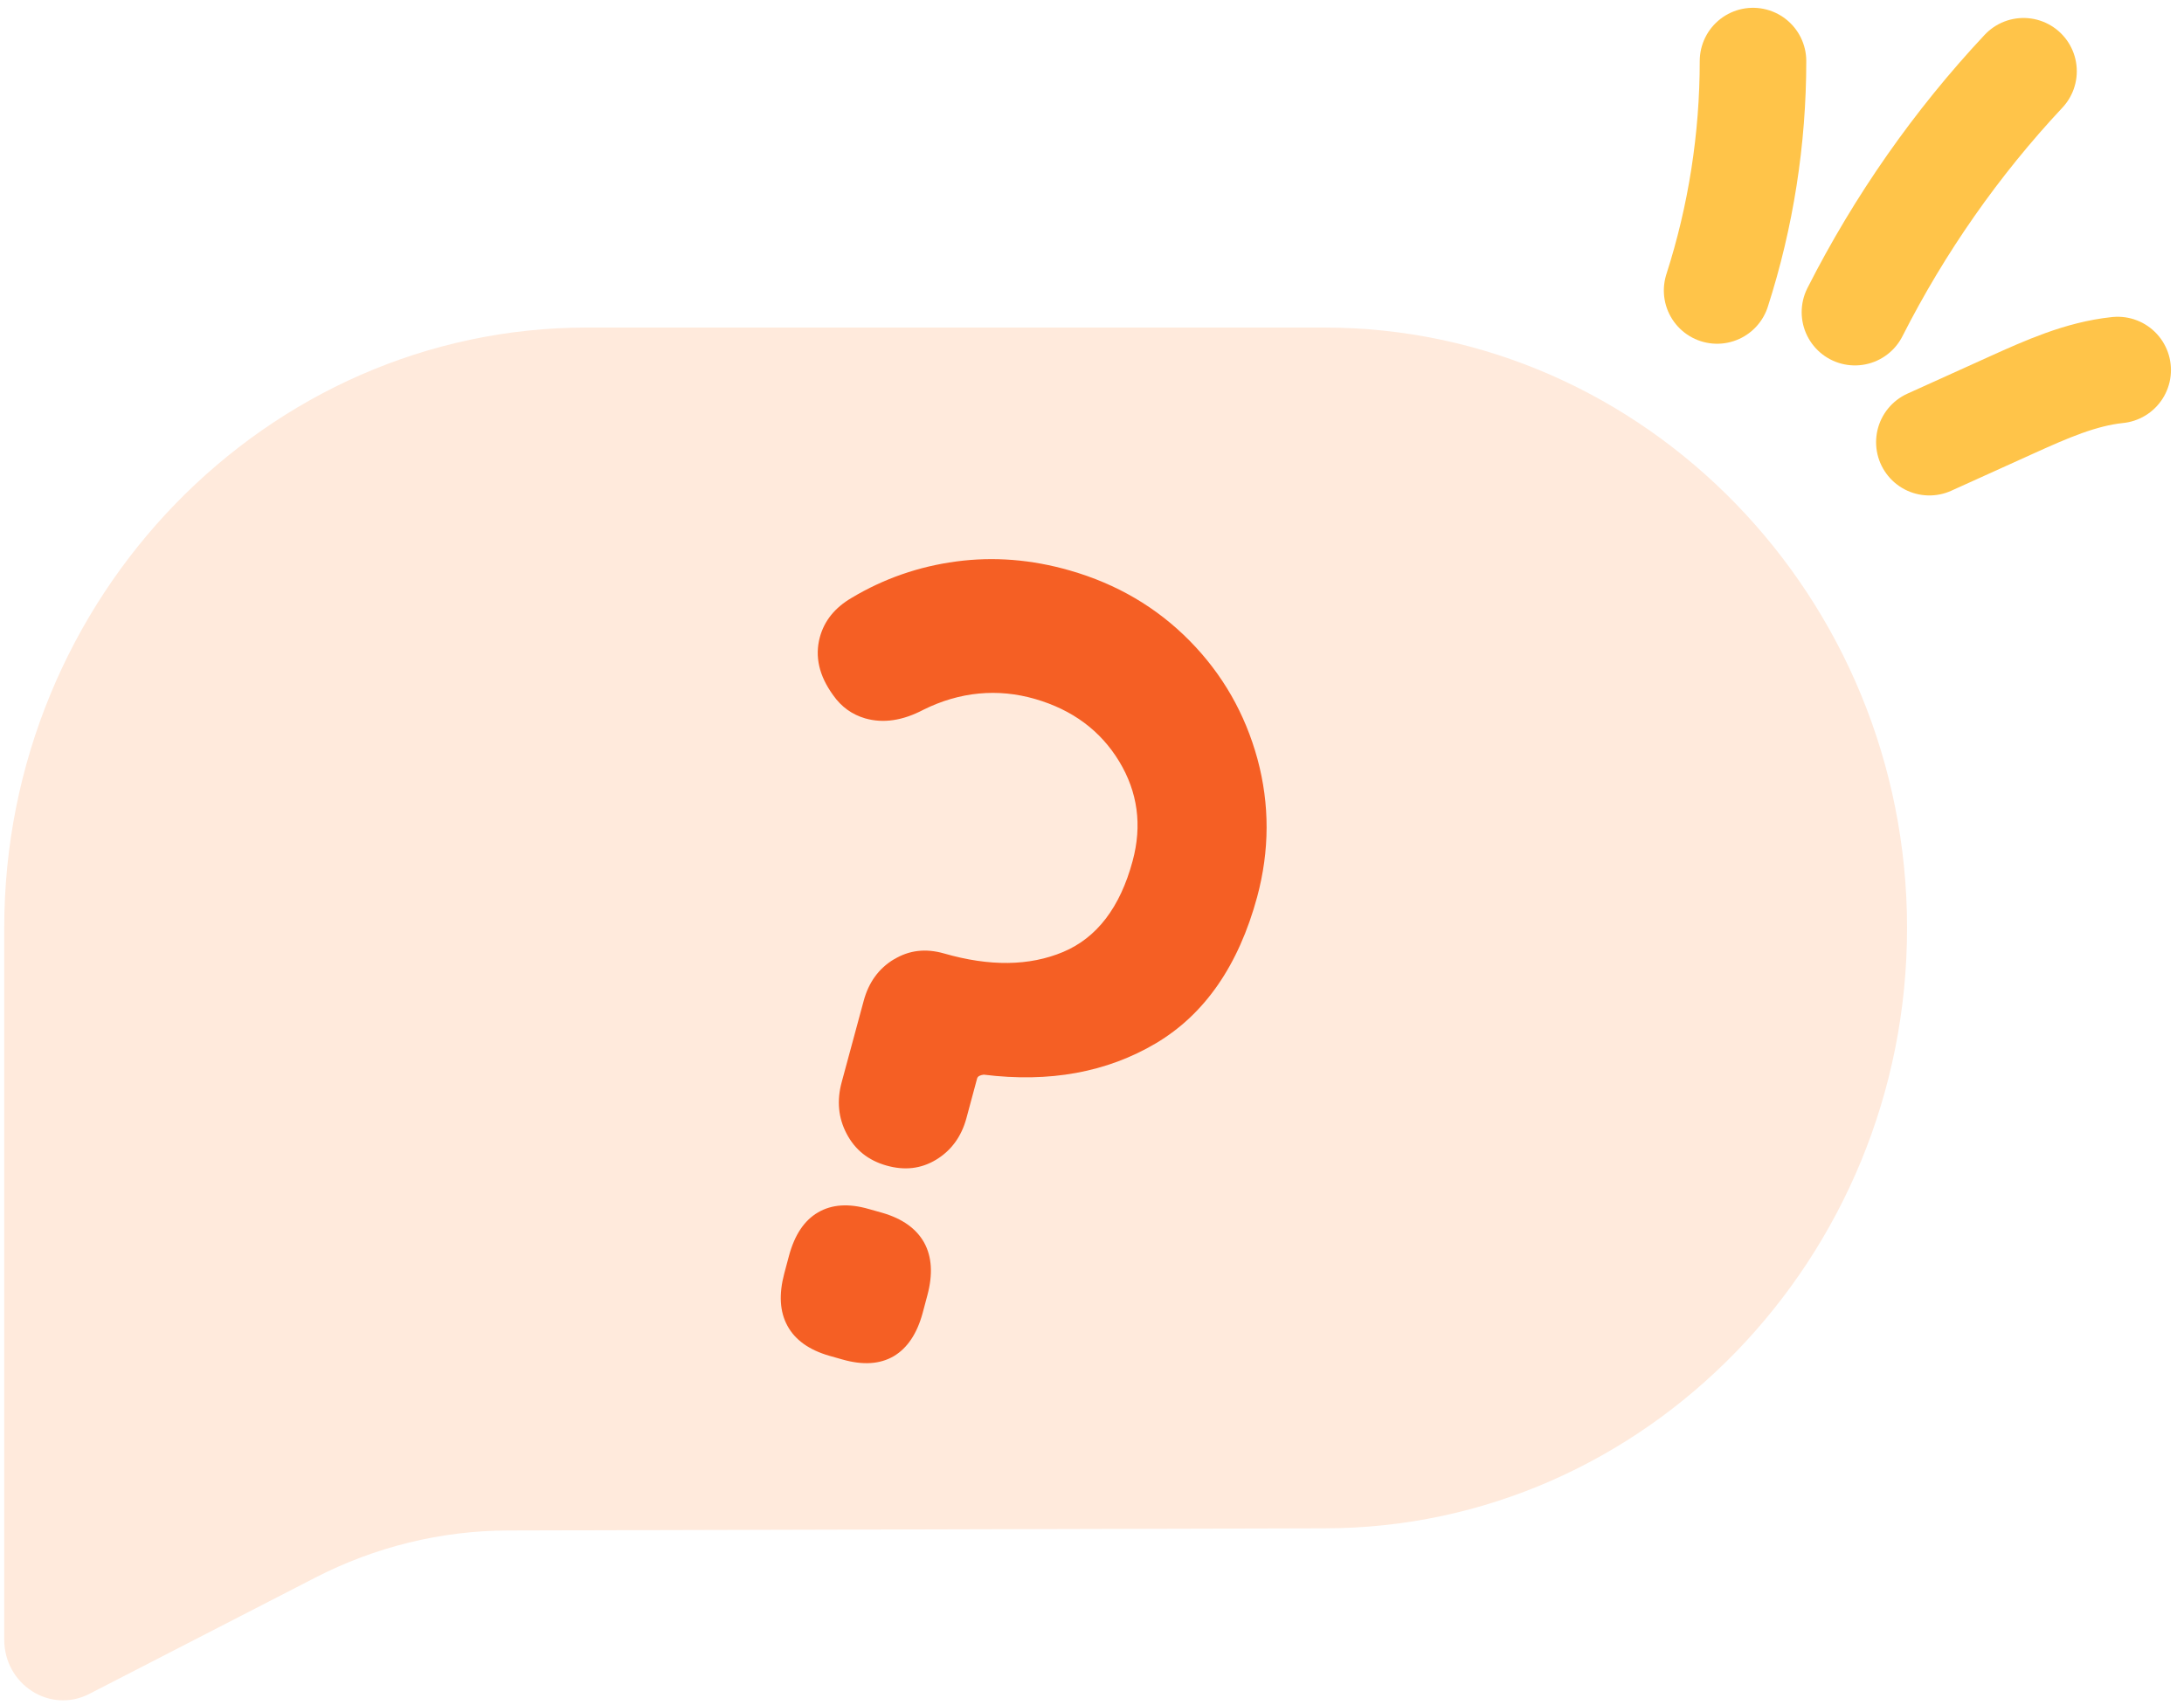
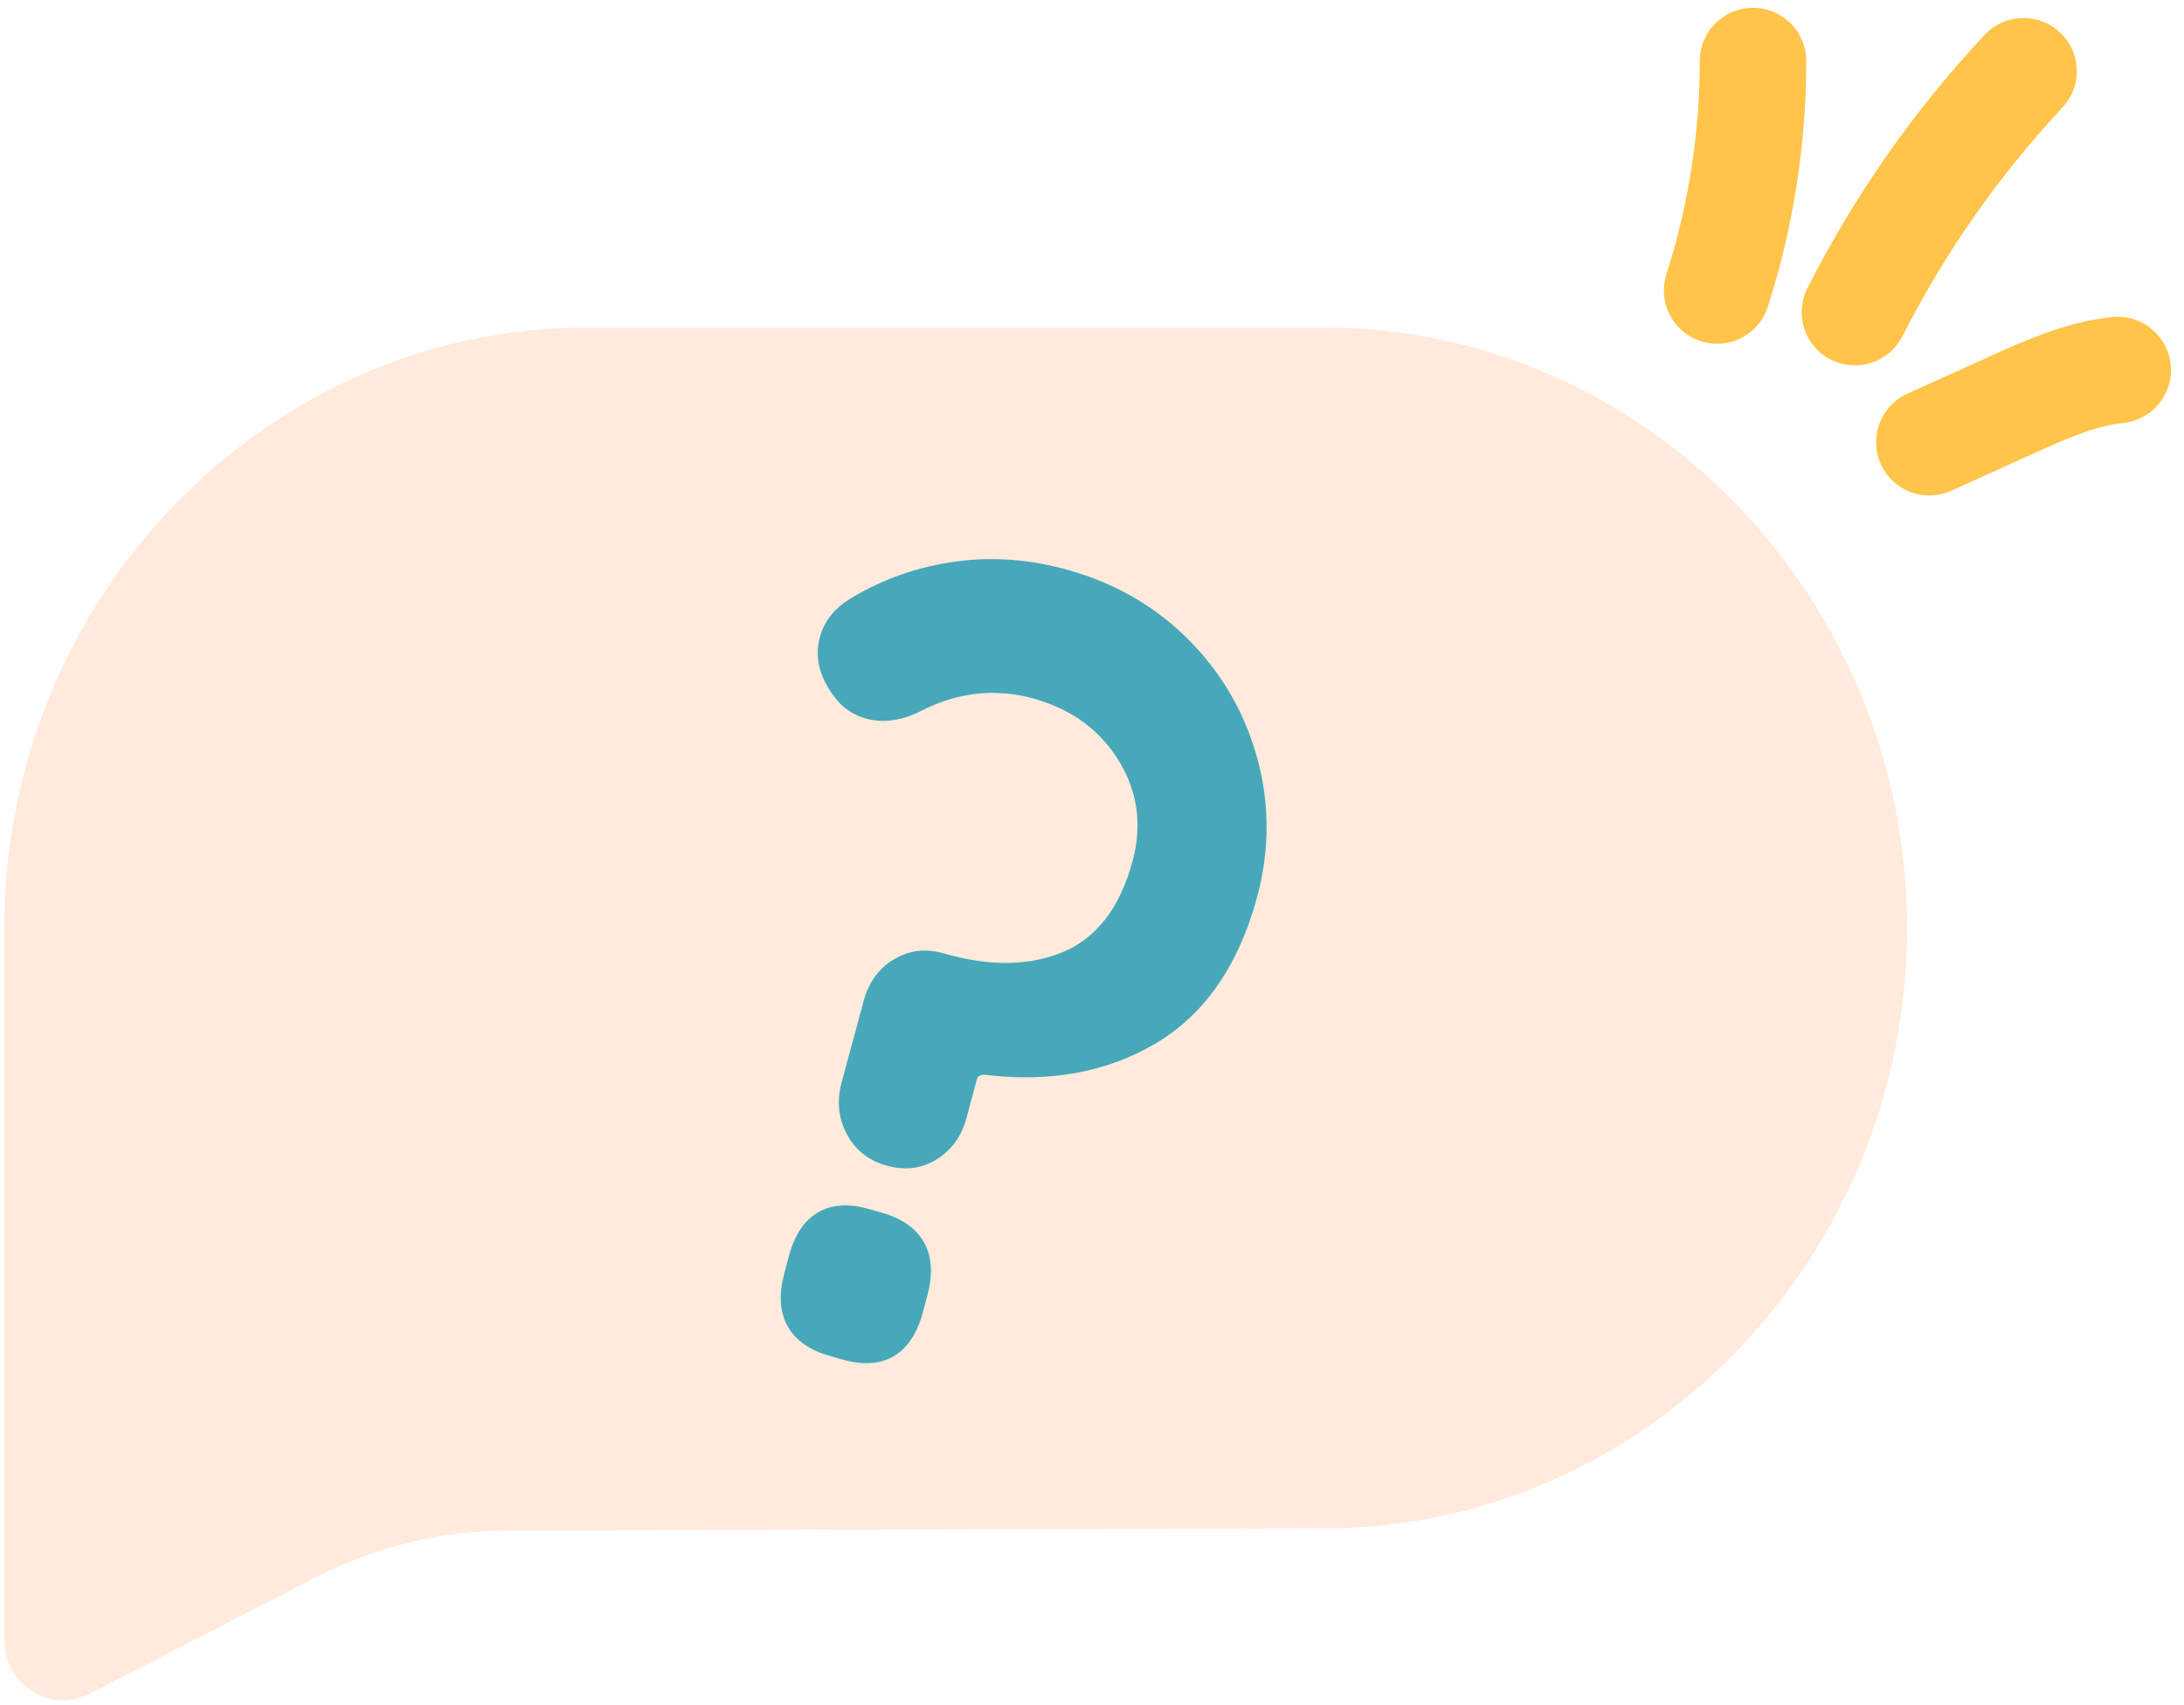
<svg xmlns="http://www.w3.org/2000/svg" width="82" height="64" viewBox="0 0 82 64" fill="none">
  <path d="M64.47 10.908C65.363 8.134 65.818 5.211 65.818 2.293" stroke="#FFC449" stroke-width="4" stroke-linecap="round" stroke-linejoin="round" />
  <path d="M69.645 11.722C71.322 8.416 73.46 5.361 75.975 2.675" stroke="#FFC449" stroke-width="4" stroke-linecap="round" stroke-linejoin="round" />
  <path d="M72.439 16.605C73.472 16.136 74.505 15.673 75.537 15.203C76.813 14.627 78.119 14.039 79.51 13.895" stroke="#FFC449" stroke-width="4" stroke-linecap="round" stroke-linejoin="round" />
  <path d="M49.728 57.391L19.075 57.472C16.561 57.478 14.082 58.086 11.835 59.244L3.354 63.608C1.884 64.365 0.159 63.263 0.159 61.567V34.845C0.159 22.442 10.006 12.3 22.034 12.3H49.728C61.761 12.3 71.602 22.449 71.602 34.845C71.602 47.248 61.755 57.391 49.728 57.391Z" fill="#FFEADC" />
-   <path d="M33.57 36.023C34.141 35.678 34.76 35.609 35.441 35.803C37.16 36.298 38.648 36.279 39.918 35.747C41.181 35.215 42.056 34.075 42.524 32.335C42.888 30.995 42.718 29.743 42.02 28.591C41.321 27.439 40.27 26.656 38.867 26.249C37.464 25.842 36.036 25.974 34.675 26.65C33.892 27.063 33.163 27.17 32.483 26.976C31.99 26.832 31.59 26.544 31.286 26.112C30.751 25.379 30.587 24.653 30.782 23.927C30.952 23.307 31.346 22.818 31.978 22.449C33.181 21.729 34.493 21.272 35.903 21.084C37.312 20.896 38.733 21.009 40.167 21.422C41.934 21.929 43.435 22.812 44.668 24.064C45.901 25.317 46.746 26.794 47.213 28.503C47.675 30.212 47.669 31.941 47.201 33.681C46.503 36.254 45.233 38.089 43.398 39.178C41.558 40.267 39.407 40.662 36.935 40.355C36.789 40.374 36.71 40.418 36.686 40.499L36.285 41.989C36.097 42.684 35.714 43.204 35.149 43.548C34.578 43.893 33.959 43.961 33.278 43.767C32.598 43.573 32.106 43.179 31.79 42.578C31.474 41.983 31.413 41.332 31.602 40.637L32.428 37.582C32.616 36.887 32.993 36.367 33.564 36.023H33.57ZM29.567 49.79C29.275 49.258 29.239 48.601 29.445 47.824L29.627 47.142C29.84 46.366 30.198 45.827 30.715 45.527C31.231 45.226 31.863 45.182 32.622 45.401L33.133 45.545C33.886 45.765 34.408 46.14 34.7 46.666C34.991 47.198 35.028 47.856 34.821 48.632L34.639 49.315C34.426 50.091 34.062 50.629 33.552 50.93C33.035 51.23 32.397 51.268 31.644 51.055L31.134 50.911C30.381 50.692 29.858 50.322 29.567 49.79Z" fill="#F55F24" />
+   <path d="M33.57 36.023C34.141 35.678 34.76 35.609 35.441 35.803C37.16 36.298 38.648 36.279 39.918 35.747C41.181 35.215 42.056 34.075 42.524 32.335C42.888 30.995 42.718 29.743 42.02 28.591C41.321 27.439 40.27 26.656 38.867 26.249C37.464 25.842 36.036 25.974 34.675 26.65C33.892 27.063 33.163 27.17 32.483 26.976C31.99 26.832 31.59 26.544 31.286 26.112C30.751 25.379 30.587 24.653 30.782 23.927C30.952 23.307 31.346 22.818 31.978 22.449C33.181 21.729 34.493 21.272 35.903 21.084C37.312 20.896 38.733 21.009 40.167 21.422C41.934 21.929 43.435 22.812 44.668 24.064C45.901 25.317 46.746 26.794 47.213 28.503C47.675 30.212 47.669 31.941 47.201 33.681C46.503 36.254 45.233 38.089 43.398 39.178C41.558 40.267 39.407 40.662 36.935 40.355C36.789 40.374 36.71 40.418 36.686 40.499L36.285 41.989C36.097 42.684 35.714 43.204 35.149 43.548C34.578 43.893 33.959 43.961 33.278 43.767C32.598 43.573 32.106 43.179 31.79 42.578C31.474 41.983 31.413 41.332 31.602 40.637L32.428 37.582C32.616 36.887 32.993 36.367 33.564 36.023H33.57ZM29.567 49.79C29.275 49.258 29.239 48.601 29.445 47.824L29.627 47.142C29.84 46.366 30.198 45.827 30.715 45.527C31.231 45.226 31.863 45.182 32.622 45.401L33.133 45.545C33.886 45.765 34.408 46.14 34.7 46.666C34.991 47.198 35.028 47.856 34.821 48.632L34.639 49.315C34.426 50.091 34.062 50.629 33.552 50.93C33.035 51.23 32.397 51.268 31.644 51.055L31.134 50.911C30.381 50.692 29.858 50.322 29.567 49.79Z" fill="#47A8B9" />
</svg>
